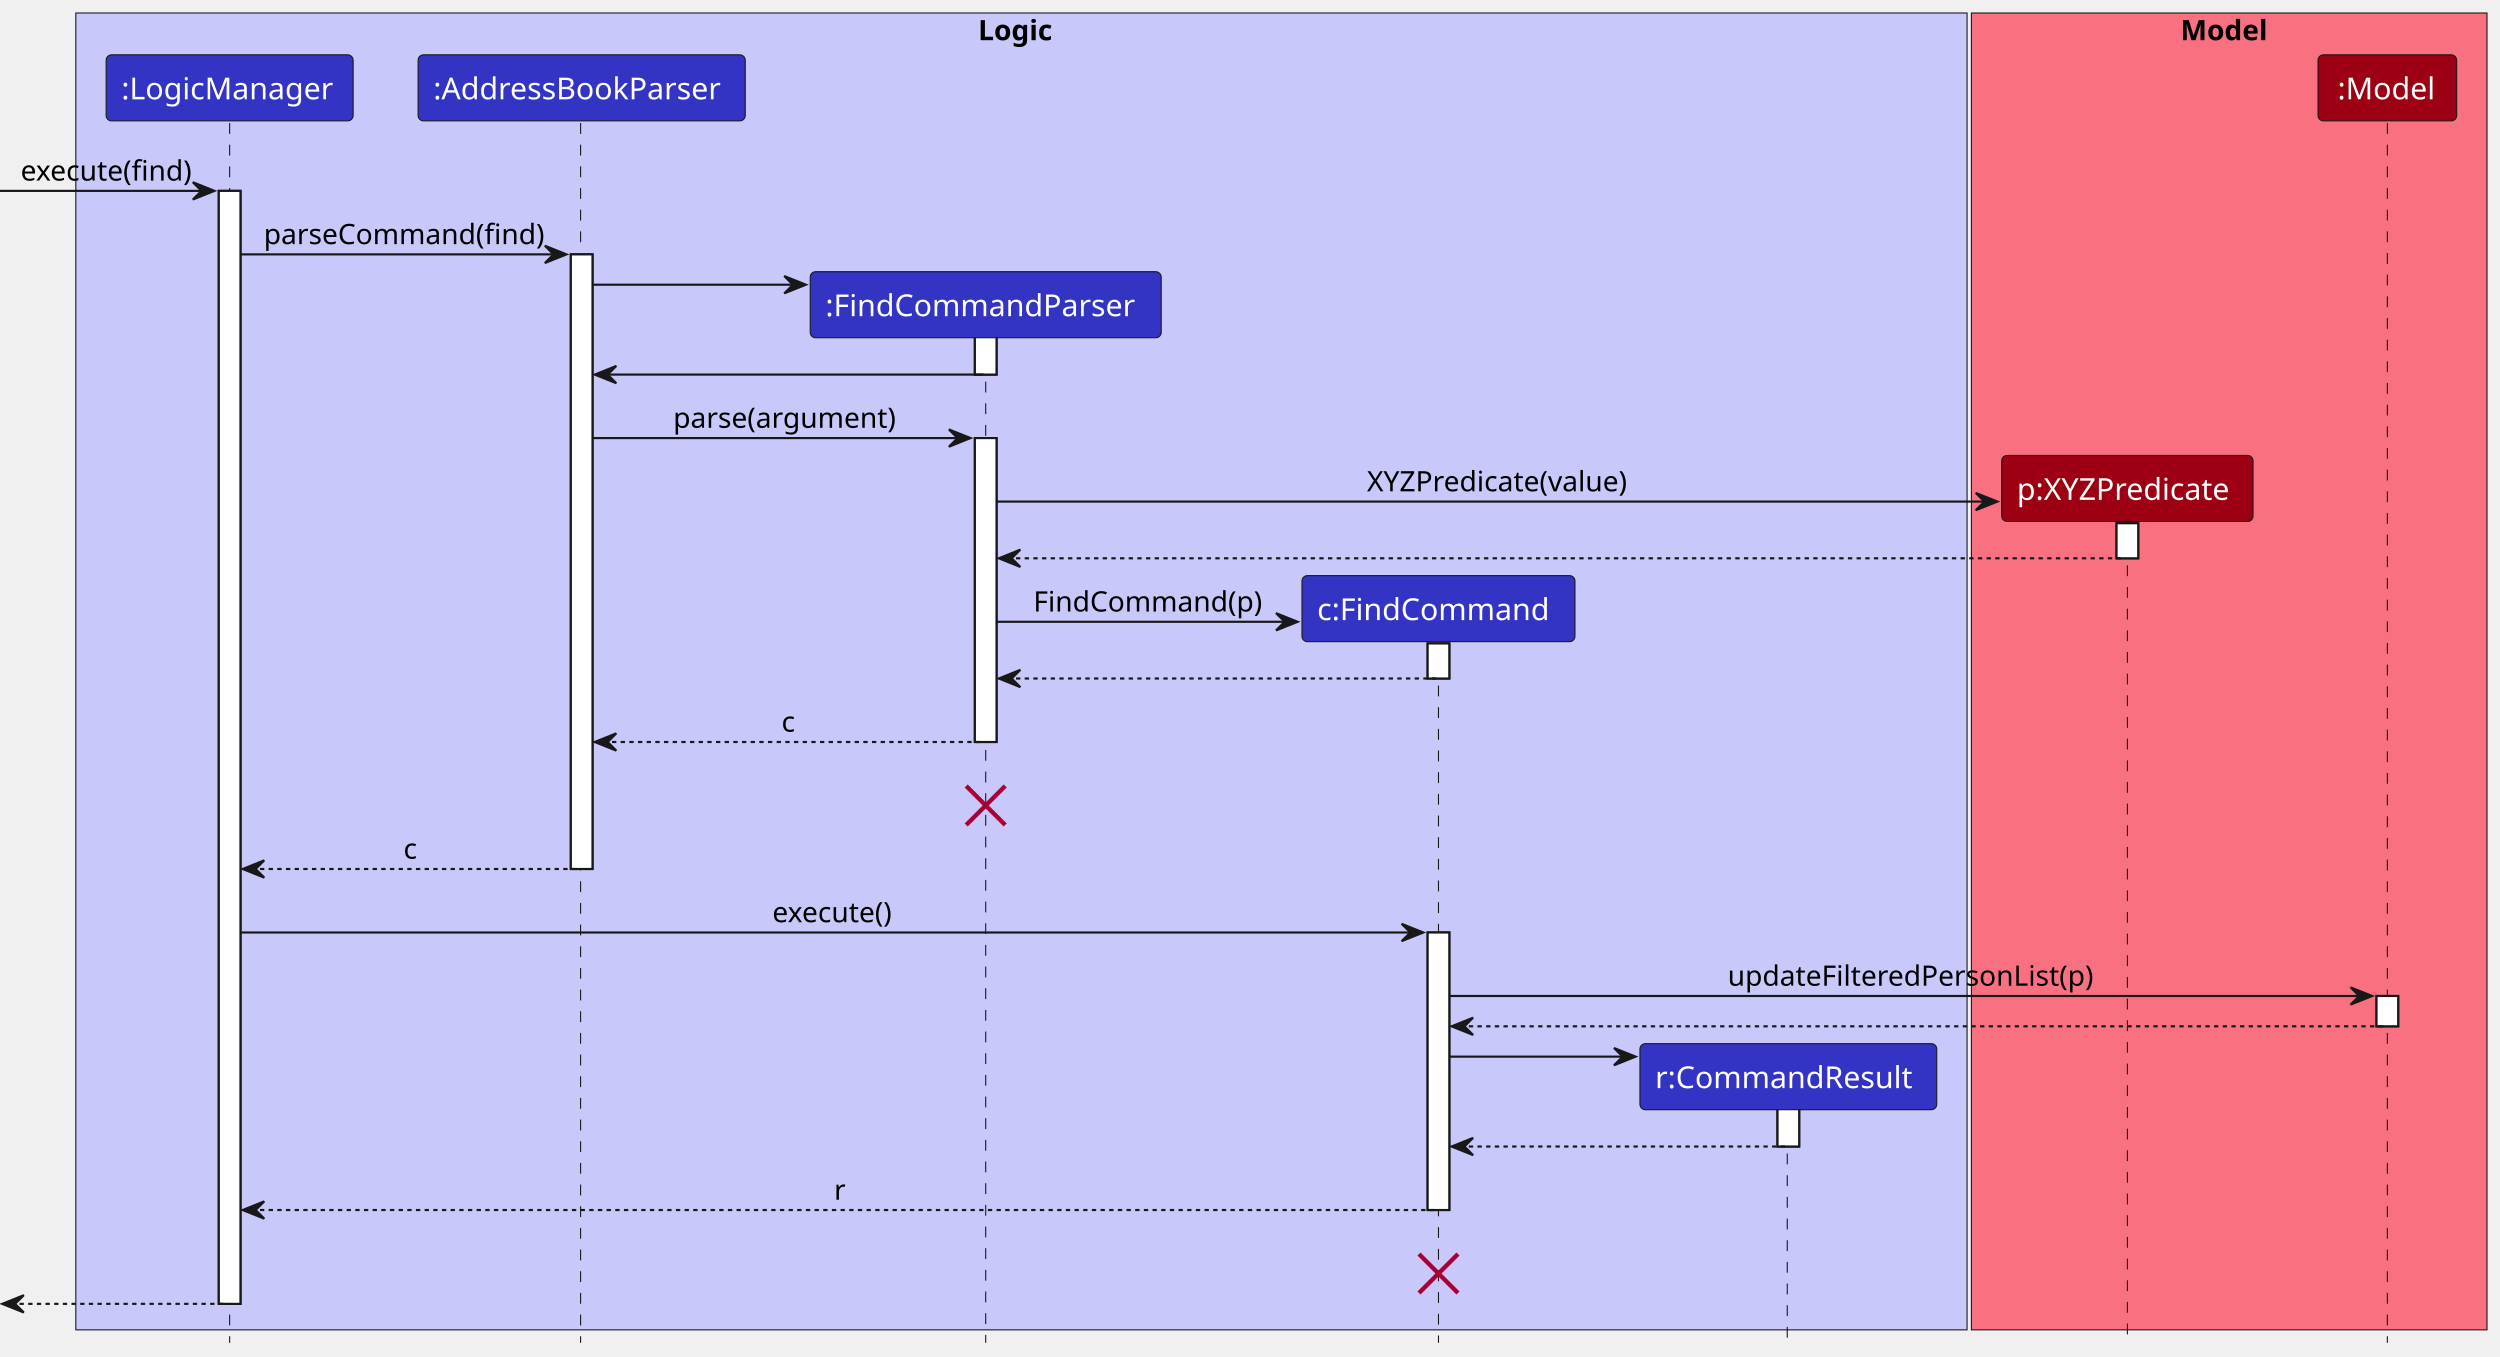
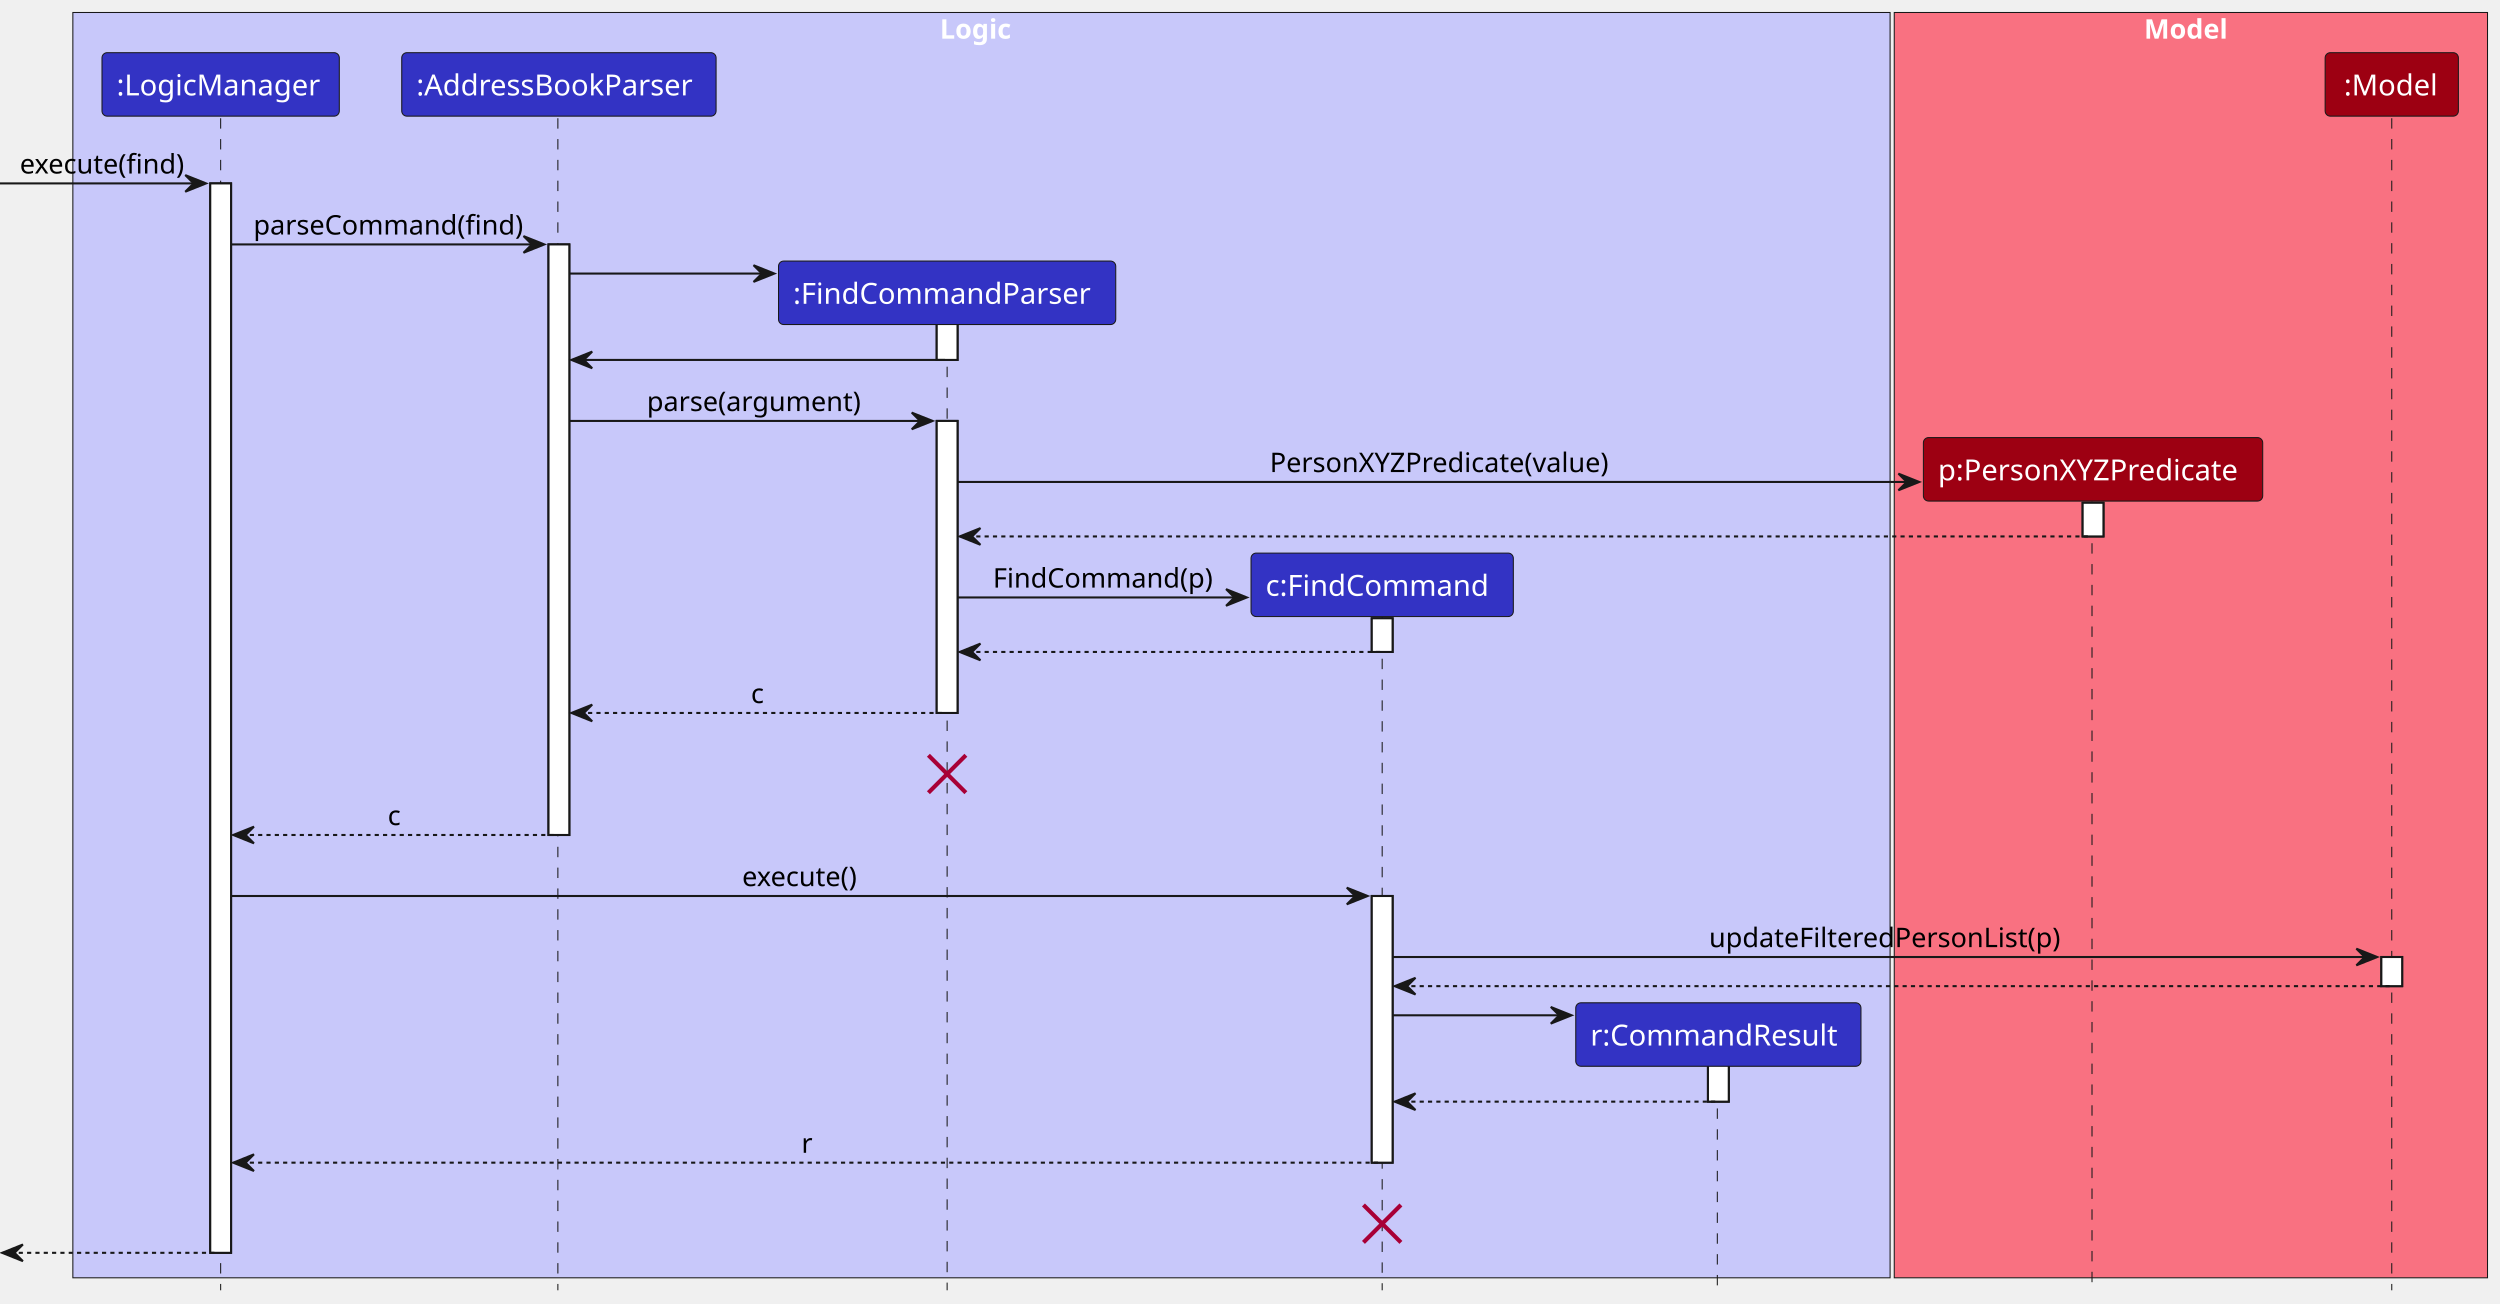
- <svg xmlns="http://www.w3.org/2000/svg" contentStyleType="text/css" height="626px" preserveAspectRatio="none" style="width:1154px;height:626px;background:#FFFFFF;" version="1.1" viewBox="0 0 1154 626" width="1154px" zoomAndPan="magnify">
+ <svg xmlns="http://www.w3.org/2000/svg" contentStyleType="text/css" height="626px" preserveAspectRatio="none" style="width:1201px;height:626px;background:#FFFFFF;" version="1.1" viewBox="0 0 1201 626" width="1201px" zoomAndPan="magnify">
  <defs />
  <g>
    <rect fill="#C8C8FA" height="607.857" style="stroke:#181818;stroke-width:0.5;" width="873" x="35" y="6" />
-     <text fill="#000000" font-family="sans-serif" font-size="13" font-weight="bold" lengthAdjust="spacing" textLength="36" x="451.5" y="18.568">Logic</text>
-     <rect fill="#F97181" height="607.857" style="stroke:#181818;stroke-width:0.5;" width="238" x="910" y="6" />
-     <text fill="#000000" font-family="sans-serif" font-size="13" font-weight="bold" lengthAdjust="spacing" textLength="41" x="1006.5" y="18.568">Model</text>
+     <text fill="#FFFFFF" font-family="sans-serif" font-size="13" font-weight="bold" lengthAdjust="spacing" textLength="36" x="451.5" y="18.568">Logic</text>
+     <rect fill="#F97181" height="607.857" style="stroke:#181818;stroke-width:0.5;" width="285" x="910" y="6" />
+     <text fill="#FFFFFF" font-family="sans-serif" font-size="13" font-weight="bold" lengthAdjust="spacing" textLength="41" x="1030" y="18.568">Model</text>
    <rect fill="#FFFFFF" height="513.748" style="stroke:#181818;stroke-width:1.0;" width="10" x="101" y="88.109" />
    <rect fill="#FFFFFF" height="283.707" style="stroke:#181818;stroke-width:1.0;" width="10" x="263.5" y="117.42" />
    <rect fill="#FFFFFF" height="31.488" style="stroke:#181818;stroke-width:1.0;" width="10" x="450" y="141.42" />
    <rect fill="#FFFFFF" height="140.287" style="stroke:#181818;stroke-width:1.0;" width="10" x="450" y="202.219" />
    <rect fill="#FFFFFF" height="16.178" style="stroke:#181818;stroke-width:1.0;" width="10" x="659" y="297.018" />
    <rect fill="#FFFFFF" height="128.109" style="stroke:#181818;stroke-width:1.0;" width="10" x="659" y="430.438" />
    <rect fill="#FFFFFF" height="31.488" style="stroke:#181818;stroke-width:1.0;" width="10" x="820.5" y="497.748" />
-     <rect fill="#FFFFFF" height="16.178" style="stroke:#181818;stroke-width:1.0;" width="10" x="977" y="241.529" />
-     <rect fill="#FFFFFF" height="14" style="stroke:#181818;stroke-width:1.0;" width="10" x="1097" y="459.748" />
+     <rect fill="#FFFFFF" height="16.178" style="stroke:#181818;stroke-width:1.0;" width="10" x="1000.5" y="241.529" />
+     <rect fill="#FFFFFF" height="14" style="stroke:#181818;stroke-width:1.0;" width="10" x="1144" y="459.748" />
    <line style="stroke:#181818;stroke-width:0.5;stroke-dasharray:5.0,5.0;" x1="106" x2="106" y1="56.799" y2="619.857" />
    <line style="stroke:#181818;stroke-width:0.5;stroke-dasharray:5.0,5.0;" x1="268" x2="268" y1="56.799" y2="619.857" />
    <line style="stroke:#181818;stroke-width:0.5;stroke-dasharray:5.0,5.0;" x1="455" x2="455" y1="156.164" y2="619.857" />
    <line style="stroke:#181818;stroke-width:0.5;stroke-dasharray:5.0,5.0;" x1="664" x2="664" y1="296.451" y2="619.857" />
    <line style="stroke:#181818;stroke-width:0.5;stroke-dasharray:5.0,5.0;" x1="825" x2="825" y1="512.492" y2="619.857" />
-     <line style="stroke:#181818;stroke-width:0.5;stroke-dasharray:5.0,5.0;" x1="982" x2="982" y1="240.963" y2="619.857" />
-     <line style="stroke:#181818;stroke-width:0.5;stroke-dasharray:5.0,5.0;" x1="1102" x2="1102" y1="56.799" y2="619.857" />
+     <line style="stroke:#181818;stroke-width:0.5;stroke-dasharray:5.0,5.0;" x1="1005" x2="1005" y1="240.963" y2="619.857" />
+     <line style="stroke:#181818;stroke-width:0.5;stroke-dasharray:5.0,5.0;" x1="1149" x2="1149" y1="56.799" y2="619.857" />
    <rect fill="#3333C4" height="30.488" rx="2.5" ry="2.5" style="stroke:#181818;stroke-width:0.5;" width="114" x="49" y="25.311" />
    <text fill="#FFFFFF" font-family="sans-serif" font-size="14" lengthAdjust="spacing" textLength="100" x="56" y="45.846">:LogicManager</text>
    <rect fill="#3333C4" height="30.488" rx="2.5" ry="2.5" style="stroke:#181818;stroke-width:0.5;" width="151" x="193" y="25.311" />
    <text fill="#FFFFFF" font-family="sans-serif" font-size="14" lengthAdjust="spacing" textLength="137" x="200" y="45.846">:AddressBookParser</text>
-     <rect fill="#9D0012" height="30.488" rx="2.5" ry="2.5" style="stroke:#181818;stroke-width:0.5;" width="64" x="1070" y="25.311" />
-     <text fill="#FFFFFF" font-family="sans-serif" font-size="14" lengthAdjust="spacing" textLength="46" x="1079" y="45.846">:Model</text>
+     <rect fill="#9D0012" height="30.488" rx="2.5" ry="2.5" style="stroke:#181818;stroke-width:0.5;" width="64" x="1117" y="25.311" />
+     <text fill="#FFFFFF" font-family="sans-serif" font-size="14" lengthAdjust="spacing" textLength="46" x="1126" y="45.846">:Model</text>
    <rect fill="#FFFFFF" height="513.748" style="stroke:#181818;stroke-width:1.0;" width="10" x="101" y="88.109" />
    <rect fill="#FFFFFF" height="283.707" style="stroke:#181818;stroke-width:1.0;" width="10" x="263.5" y="117.42" />
    <rect fill="#FFFFFF" height="31.488" style="stroke:#181818;stroke-width:1.0;" width="10" x="450" y="141.42" />
    <rect fill="#FFFFFF" height="140.287" style="stroke:#181818;stroke-width:1.0;" width="10" x="450" y="202.219" />
    <rect fill="#FFFFFF" height="16.178" style="stroke:#181818;stroke-width:1.0;" width="10" x="659" y="297.018" />
    <rect fill="#FFFFFF" height="128.109" style="stroke:#181818;stroke-width:1.0;" width="10" x="659" y="430.438" />
    <rect fill="#FFFFFF" height="31.488" style="stroke:#181818;stroke-width:1.0;" width="10" x="820.5" y="497.748" />
-     <rect fill="#FFFFFF" height="16.178" style="stroke:#181818;stroke-width:1.0;" width="10" x="977" y="241.529" />
-     <rect fill="#FFFFFF" height="14" style="stroke:#181818;stroke-width:1.0;" width="10" x="1097" y="459.748" />
+     <rect fill="#FFFFFF" height="16.178" style="stroke:#181818;stroke-width:1.0;" width="10" x="1000.5" y="241.529" />
+     <rect fill="#FFFFFF" height="14" style="stroke:#181818;stroke-width:1.0;" width="10" x="1144" y="459.748" />
    <polygon fill="#181818" points="89,84.109,99,88.109,89,92.109,93,88.109" style="stroke:#181818;stroke-width:1.0;" />
    <line style="stroke:#181818;stroke-width:1.0;" x1="0" x2="95" y1="88.109" y2="88.109" />
    <text fill="#000000" font-family="sans-serif" font-size="13" lengthAdjust="spacing" textLength="82" x="9.5" y="83.367">execute(find)</text>
    <polygon fill="#181818" points="251.5,113.42,261.5,117.42,251.5,121.42,255.5,117.42" style="stroke:#181818;stroke-width:1.0;" />
    <line style="stroke:#181818;stroke-width:1.0;" x1="111" x2="257.5" y1="117.42" y2="117.42" />
    <text fill="#000000" font-family="sans-serif" font-size="13" lengthAdjust="spacing" textLength="131" x="121.75" y="112.678">parseCommand(find)</text>
    <polygon fill="#181818" points="362,127.42,372,131.42,362,135.42,366,131.42" style="stroke:#181818;stroke-width:1.0;" />
    <line style="stroke:#181818;stroke-width:1.0;" x1="273.5" x2="368" y1="131.42" y2="131.42" />
    <rect fill="#3333C4" height="30.488" rx="2.5" ry="2.5" style="stroke:#181818;stroke-width:0.5;" width="162" x="374" y="125.42" />
    <text fill="#FFFFFF" font-family="sans-serif" font-size="14" lengthAdjust="spacing" textLength="148" x="381" y="145.955">:FindCommandParser</text>
    <polygon fill="#181818" points="284.5,168.908,274.5,172.908,284.5,176.908,280.5,172.908" style="stroke:#181818;stroke-width:1.0;" />
    <line style="stroke:#181818;stroke-width:1.0;" x1="278.5" x2="454" y1="172.908" y2="172.908" />
    <polygon fill="#181818" points="438,198.219,448,202.219,438,206.219,442,202.219" style="stroke:#181818;stroke-width:1.0;" />
    <line style="stroke:#181818;stroke-width:1.0;" x1="273.5" x2="444" y1="202.219" y2="202.219" />
    <text fill="#000000" font-family="sans-serif" font-size="13" lengthAdjust="spacing" textLength="102" x="310.75" y="197.477">parse(argument)</text>
    <polygon fill="#181818" points="912,227.529,922,231.529,912,235.529,916,231.529" style="stroke:#181818;stroke-width:1.0;" />
    <line style="stroke:#181818;stroke-width:1.0;" x1="460" x2="918" y1="231.529" y2="231.529" />
-     <text fill="#000000" font-family="sans-serif" font-size="13" lengthAdjust="spacing" textLength="122" x="631" y="226.787">XYZPredicate(value)</text>
-     <rect fill="#9D0012" height="30.488" rx="2.5" ry="2.5" style="stroke:#181818;stroke-width:0.5;" width="116" x="924" y="210.219" />
-     <text fill="#FFFFFF" font-family="sans-serif" font-size="14" lengthAdjust="spacing" textLength="102" x="931" y="230.754">p:XYZPredicate</text>
+     <text fill="#000000" font-family="sans-serif" font-size="13" lengthAdjust="spacing" textLength="164" x="610" y="226.787">PersonXYZPredicate(value)</text>
+     <rect fill="#9D0012" height="30.488" rx="2.5" ry="2.5" style="stroke:#181818;stroke-width:0.5;" width="163" x="924" y="210.219" />
+     <text fill="#FFFFFF" font-family="sans-serif" font-size="14" lengthAdjust="spacing" textLength="149" x="931" y="230.754">p:PersonXYZPredicate</text>
    <polygon fill="#181818" points="471,253.707,461,257.707,471,261.707,467,257.707" style="stroke:#181818;stroke-width:1.0;" />
-     <line style="stroke:#181818;stroke-width:1.0;stroke-dasharray:2.0,2.0;" x1="465" x2="981" y1="257.707" y2="257.707" />
+     <line style="stroke:#181818;stroke-width:1.0;stroke-dasharray:2.0,2.0;" x1="465" x2="1004.5" y1="257.707" y2="257.707" />
    <polygon fill="#181818" points="589,283.018,599,287.018,589,291.018,593,287.018" style="stroke:#181818;stroke-width:1.0;" />
    <line style="stroke:#181818;stroke-width:1.0;" x1="460" x2="595" y1="287.018" y2="287.018" />
    <text fill="#000000" font-family="sans-serif" font-size="13" lengthAdjust="spacing" textLength="107" x="477" y="282.275">FindCommand(p)</text>
    <rect fill="#3333C4" height="30.488" rx="2.5" ry="2.5" style="stroke:#181818;stroke-width:0.5;" width="126" x="601" y="265.707" />
    <text fill="#FFFFFF" font-family="sans-serif" font-size="14" lengthAdjust="spacing" textLength="112" x="608" y="286.242">c:FindCommand</text>
    <polygon fill="#181818" points="471,309.195,461,313.195,471,317.195,467,313.195" style="stroke:#181818;stroke-width:1.0;" />
    <line style="stroke:#181818;stroke-width:1.0;stroke-dasharray:2.0,2.0;" x1="465" x2="663" y1="313.195" y2="313.195" />
    <polygon fill="#181818" points="284.5,338.506,274.5,342.506,284.5,346.506,280.5,342.506" style="stroke:#181818;stroke-width:1.0;" />
    <line style="stroke:#181818;stroke-width:1.0;stroke-dasharray:2.0,2.0;" x1="278.5" x2="454" y1="342.506" y2="342.506" />
    <text fill="#000000" font-family="sans-serif" font-size="13" lengthAdjust="spacing" textLength="7" x="360.75" y="337.764">c</text>
    <line style="stroke:#A80036;stroke-width:2.0;" x1="446" x2="464" y1="362.816" y2="380.816" />
    <line style="stroke:#A80036;stroke-width:2.0;" x1="446" x2="464" y1="380.816" y2="362.816" />
    <polygon fill="#181818" points="122,397.127,112,401.127,122,405.127,118,401.127" style="stroke:#181818;stroke-width:1.0;" />
    <line style="stroke:#181818;stroke-width:1.0;stroke-dasharray:2.0,2.0;" x1="116" x2="267.5" y1="401.127" y2="401.127" />
    <text fill="#000000" font-family="sans-serif" font-size="13" lengthAdjust="spacing" textLength="7" x="186.25" y="396.385">c</text>
    <polygon fill="#181818" points="647,426.438,657,430.438,647,434.438,651,430.438" style="stroke:#181818;stroke-width:1.0;" />
    <line style="stroke:#181818;stroke-width:1.0;" x1="111" x2="653" y1="430.438" y2="430.438" />
    <text fill="#000000" font-family="sans-serif" font-size="13" lengthAdjust="spacing" textLength="57" x="356.5" y="425.695">execute()</text>
-     <polygon fill="#181818" points="1085,455.748,1095,459.748,1085,463.748,1089,459.748" style="stroke:#181818;stroke-width:1.0;" />
-     <line style="stroke:#181818;stroke-width:1.0;" x1="669" x2="1091" y1="459.748" y2="459.748" />
-     <text fill="#000000" font-family="sans-serif" font-size="13" lengthAdjust="spacing" textLength="171" x="797.5" y="455.006">updateFilteredPersonList(p)</text>
+     <polygon fill="#181818" points="1132,455.748,1142,459.748,1132,463.748,1136,459.748" style="stroke:#181818;stroke-width:1.0;" />
+     <line style="stroke:#181818;stroke-width:1.0;" x1="669" x2="1138" y1="459.748" y2="459.748" />
+     <text fill="#000000" font-family="sans-serif" font-size="13" lengthAdjust="spacing" textLength="171" x="821" y="455.006">updateFilteredPersonList(p)</text>
    <polygon fill="#181818" points="680,469.748,670,473.748,680,477.748,676,473.748" style="stroke:#181818;stroke-width:1.0;" />
-     <line style="stroke:#181818;stroke-width:1.0;stroke-dasharray:2.0,2.0;" x1="674" x2="1101" y1="473.748" y2="473.748" />
+     <line style="stroke:#181818;stroke-width:1.0;stroke-dasharray:2.0,2.0;" x1="674" x2="1148" y1="473.748" y2="473.748" />
    <polygon fill="#181818" points="745,483.748,755,487.748,745,491.748,749,487.748" style="stroke:#181818;stroke-width:1.0;" />
    <line style="stroke:#181818;stroke-width:1.0;" x1="669" x2="751" y1="487.748" y2="487.748" />
    <rect fill="#3333C4" height="30.488" rx="2.5" ry="2.5" style="stroke:#181818;stroke-width:0.5;" width="137" x="757" y="481.748" />
    <text fill="#FFFFFF" font-family="sans-serif" font-size="14" lengthAdjust="spacing" textLength="123" x="764" y="502.283">r:CommandResult</text>
    <polygon fill="#181818" points="680,525.236,670,529.236,680,533.236,676,529.236" style="stroke:#181818;stroke-width:1.0;" />
    <line style="stroke:#181818;stroke-width:1.0;stroke-dasharray:2.0,2.0;" x1="674" x2="824.5" y1="529.236" y2="529.236" />
    <polygon fill="#181818" points="122,554.547,112,558.547,122,562.547,118,558.547" style="stroke:#181818;stroke-width:1.0;" />
    <line style="stroke:#181818;stroke-width:1.0;stroke-dasharray:2.0,2.0;" x1="116" x2="663" y1="558.547" y2="558.547" />
    <text fill="#000000" font-family="sans-serif" font-size="13" lengthAdjust="spacing" textLength="5" x="385" y="553.805">r</text>
    <line style="stroke:#A80036;stroke-width:2.0;" x1="655" x2="673" y1="578.857" y2="596.857" />
    <line style="stroke:#A80036;stroke-width:2.0;" x1="655" x2="673" y1="596.857" y2="578.857" />
    <polygon fill="#181818" points="11,597.857,1,601.857,11,605.857,7,601.857" style="stroke:#181818;stroke-width:1.0;" />
    <line style="stroke:#181818;stroke-width:1.0;stroke-dasharray:2.0,2.0;" x1="5" x2="105" y1="601.857" y2="601.857" />
  </g>
</svg>
